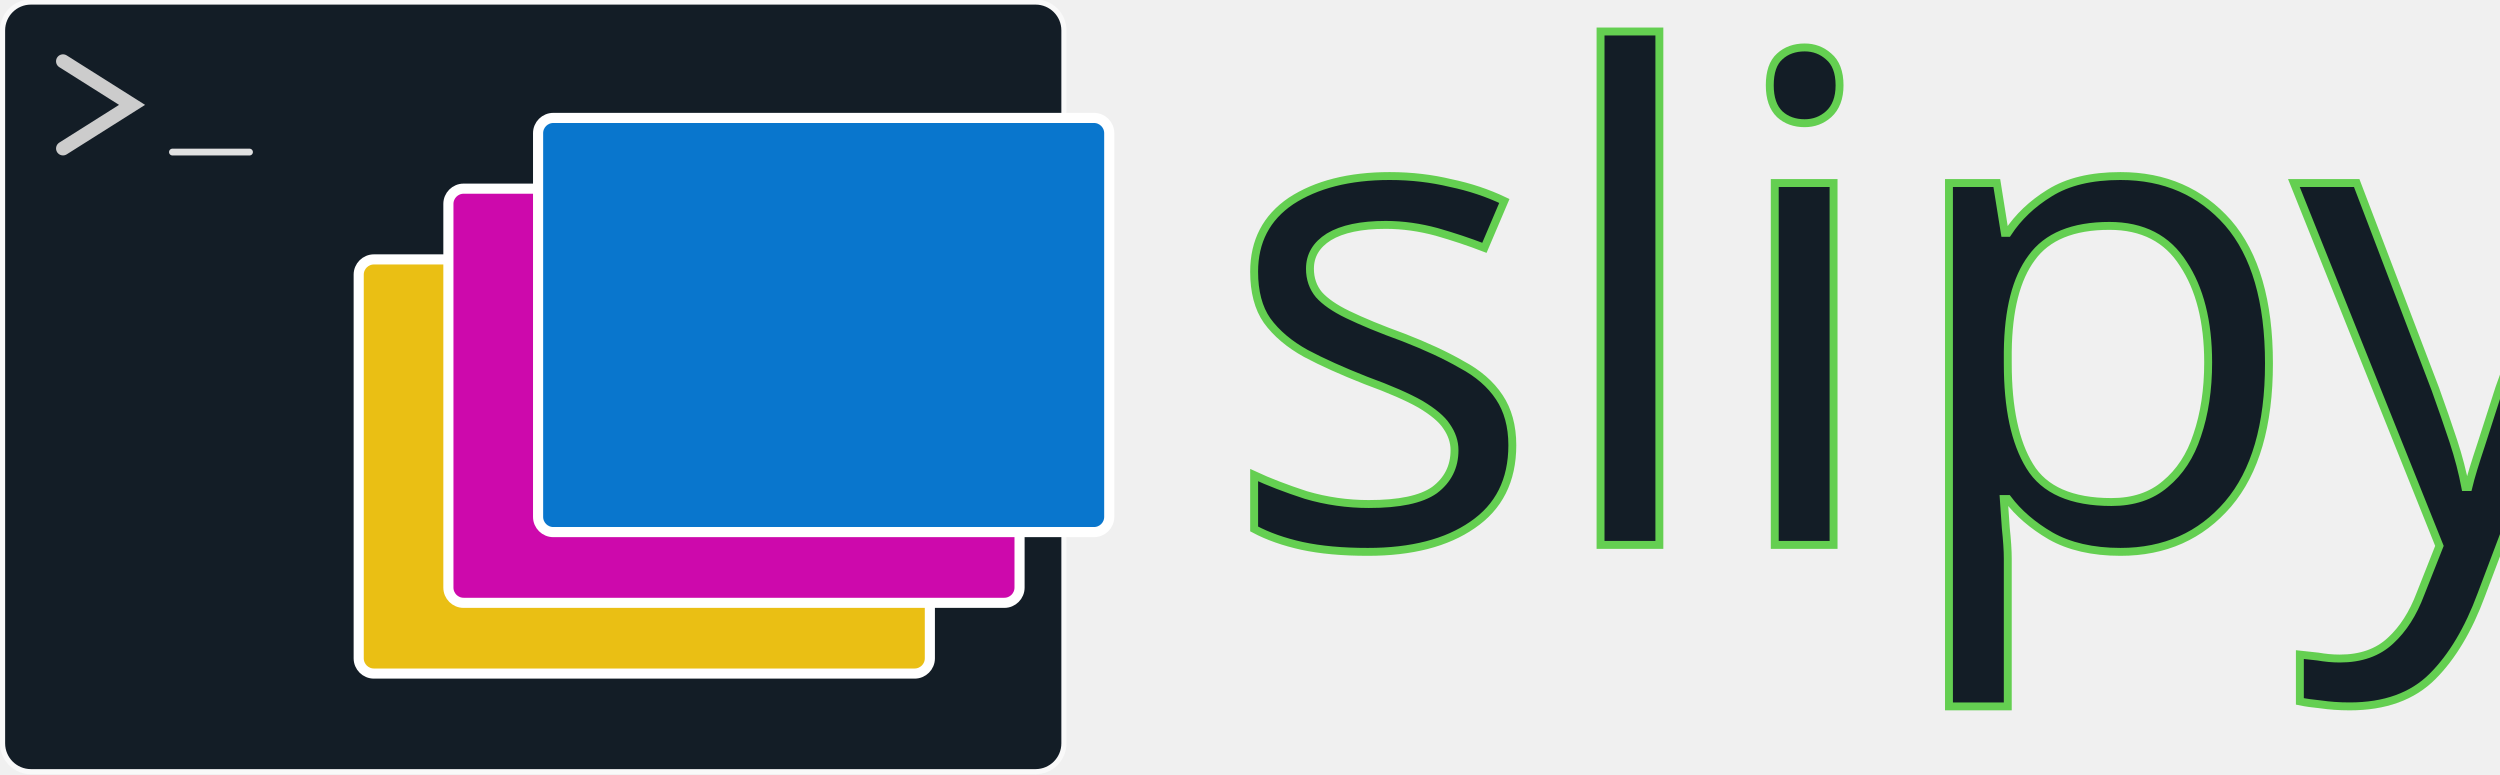
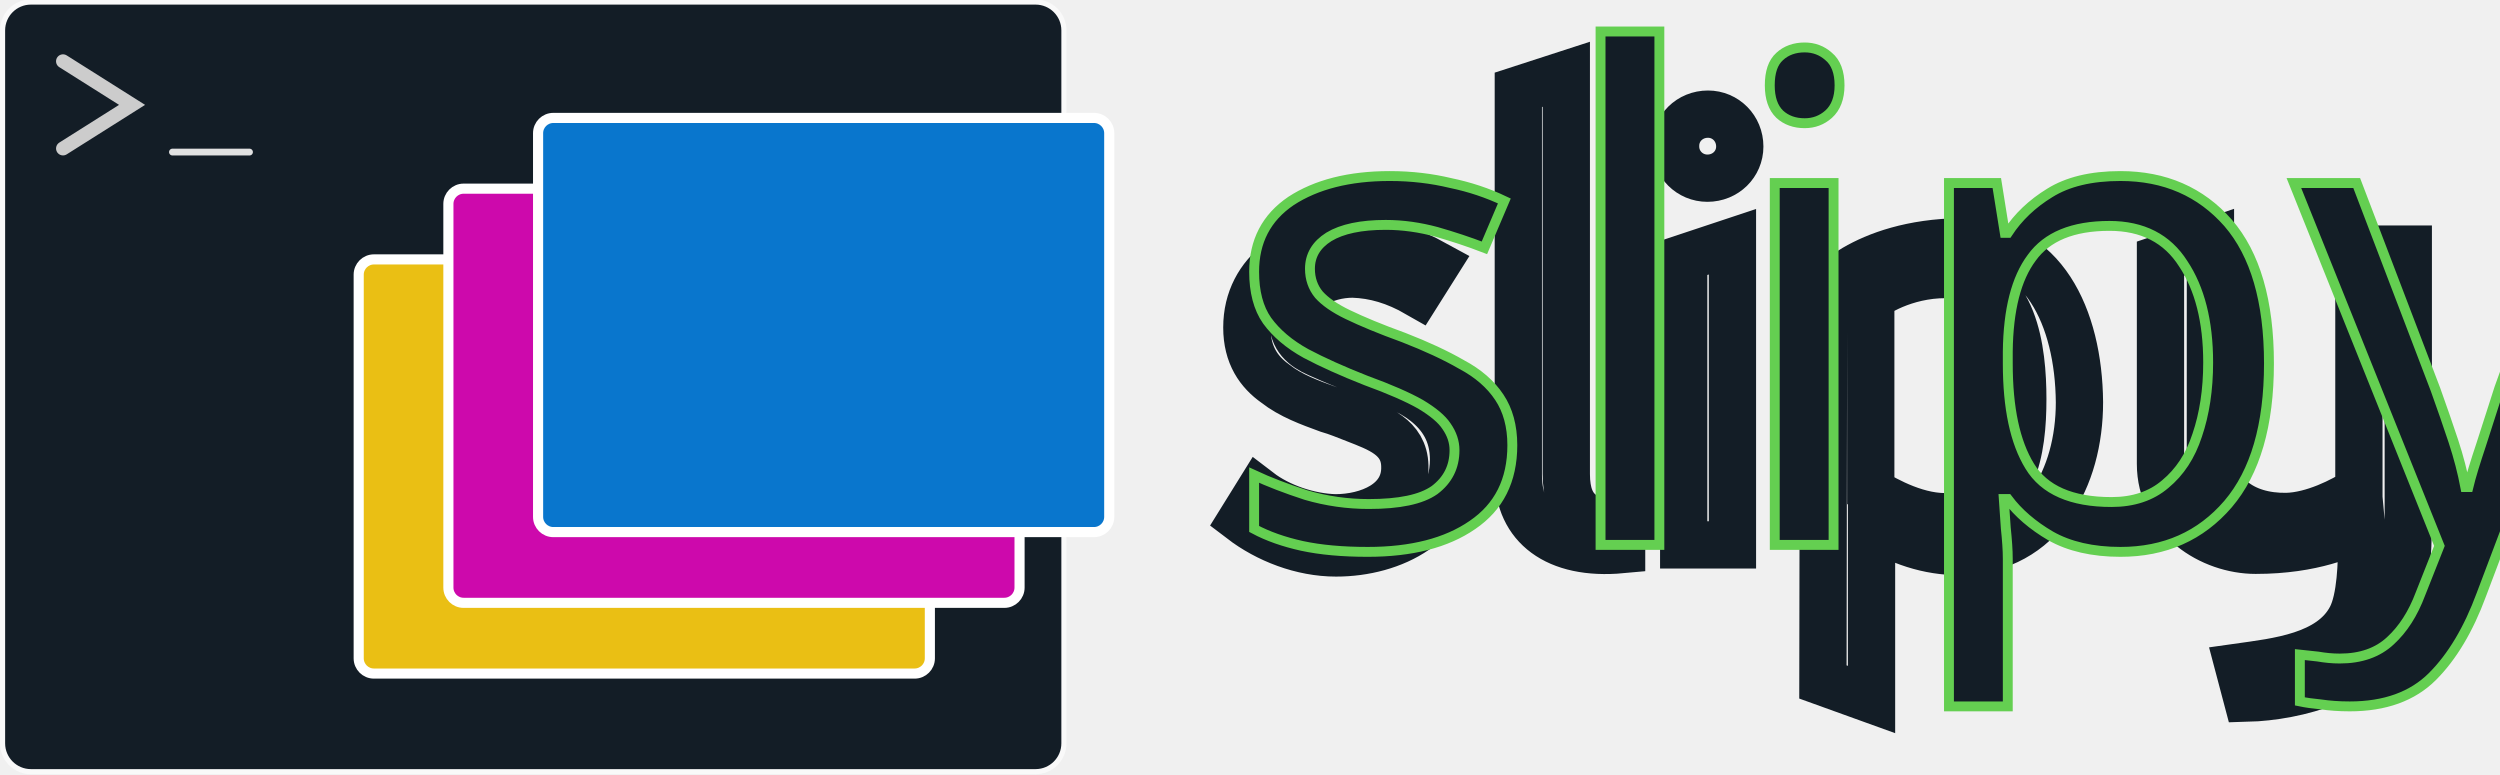
- <svg xmlns="http://www.w3.org/2000/svg" width="1271.142mm" height="393.929mm" viewBox="0 0 1271.142 393.929" version="1.1" id="svg8">
+ <svg xmlns="http://www.w3.org/2000/svg" xmlns:xlink="http://www.w3.org/1999/xlink" width="1271.142mm" height="393.929mm" viewBox="0 0 1271.142 393.929" version="1.1" id="svg8">
  <defs id="defs2" />
  <g id="layer1" transform="translate(117.6008,224.5152)">
    <g id="g839" transform="translate(-2.26791,-0.265062)">
      <rect ry="14.412" y="-223.212" x="-114.03" height="391.323" width="539.656" id="rect815" style="fill:#131d26;fill-opacity:1;stroke:#f9f9f9;stroke-width:2.606;stroke-miterlimit:4;stroke-dasharray:none;stroke-dashoffset:0;stroke-opacity:1" />
      <g transform="matrix(7.496548,0,0,7.496548,-496.973,-457.0088)" id="g874">
        <path style="fill:none;stroke:#cccccc;stroke-width:0.943;stroke-linecap:round;stroke-linejoin:miter;stroke-miterlimit:4;stroke-dasharray:none;stroke-opacity:1" d="m 55.181,35.205 4.685,2.957 -4.684,2.957" id="path868" />
        <path style="fill:none;stroke:#e1e1e1;stroke-width:0.462;stroke-linecap:round;stroke-linejoin:miter;stroke-miterlimit:4;stroke-dasharray:none;stroke-opacity:1" d="M 67.831,41.363 H 62.605" id="path870" />
      </g>
      <rect ry="7.756" y="-92.354" x="67.051" height="210.586" width="290.41" id="rect815-9" style="fill:#eabf14;fill-opacity:1;stroke:#ffffff;stroke-width:5.15;stroke-miterlimit:4;stroke-dasharray:none;stroke-dashoffset:0;stroke-opacity:1" />
      <rect ry="7.756" y="-128.322" x="112.654" height="210.586" width="290.41" id="rect815-9-2" style="fill:#cd09ac;fill-opacity:1;stroke:#ffffff;stroke-width:5.15;stroke-miterlimit:4;stroke-dasharray:none;stroke-dashoffset:0;stroke-opacity:1" />
      <rect ry="7.756" y="-164.29" x="158.258" height="210.586" width="290.41" id="rect815-9-2-8" style="fill:#0976cd;fill-opacity:1;stroke:#ffffff;stroke-width:5.15;stroke-miterlimit:4;stroke-dasharray:none;stroke-dashoffset:0;stroke-opacity:1" />
    </g>
-     <g transform="matrix(32.44004,0,0,32.44004,-2115.556,-3898.936)" id="layer1-3" style="fill:#131d26;fill-opacity:1;stroke:#64cf51;stroke-width:0.124;stroke-miterlimit:4;stroke-dasharray:none;stroke-opacity:1">
-       <text id="text817" y="121.808" x="80.698" style="font-style:normal;font-variant:normal;font-weight:normal;font-stretch:normal;font-size:10.583px;line-height:1.25;font-family:Flux;-inkscape-font-specification:Flux;letter-spacing:0px;word-spacing:0px;fill:#131d26;fill-opacity:1;stroke:#64cf51;stroke-width:0.124;stroke-miterlimit:4;stroke-dasharray:none;stroke-opacity:1" xml:space="preserve">
-         <tspan style="fill:#131d26;fill-opacity:1;stroke:#64cf51;stroke-width:0.124;stroke-miterlimit:4;stroke-dasharray:none;stroke-opacity:1" y="121.808" x="80.698" id="tspan815">slipy</tspan>
+     <g transform="matrix(32.44004,0,0,32.44004,-2115.556,-3898.936)" id="layer1-3" style="fill:#131d26;fill-opacity:1;stroke:#64cf51;stroke-width:0.134;stroke-miterlimit:4;stroke-dasharray:none;stroke-opacity:1">
+       <path xlink:href="#text817" style="font-style:normal;font-variant:normal;font-weight:normal;font-stretch:normal;font-size:10.583px;line-height:1.25;font-family:Flux;-inkscape-font-specification:Flux;letter-spacing:0px;word-spacing:0px;fill:none;fill-opacity:1;stroke:#131d26;stroke-width:0.741;stroke-miterlimit:4;stroke-dasharray:none;stroke-opacity:1" id="path2338" d="m 86.139,114.432 -0.752,0.244 v 6.043 c 0,0.794 0.593,1.259 1.619,1.164 v -0.402 c -0.54,-0.021 -0.867,-0.169 -0.867,-0.783 z m 2.221,0.625 c -0.286,0 -0.508,0.221 -0.508,0.496 v 0.012 c 0,0.275 0.223,0.496 0.498,0.496 0.286,0 0.508,-0.221 0.508,-0.496 0,-0.286 -0.223,-0.508 -0.498,-0.508 z m -5.607,1.967 c -0.826,0 -1.621,0.488 -1.621,1.377 0,0.434 0.191,0.699 0.445,0.879 0.243,0.191 0.54,0.297 0.826,0.402 0.148,0.042 0.296,0.105 0.434,0.158 0.349,0.138 0.761,0.275 0.771,0.73 0.021,0.582 -0.582,0.814 -1.09,0.814 -0.413,-0.011 -0.878,-0.169 -1.195,-0.412 l -0.275,0.443 c 0.402,0.307 0.943,0.52 1.482,0.52 0.889,0 1.831,-0.466 1.842,-1.461 0,-0.423 -0.191,-0.699 -0.445,-0.9 -0.243,-0.191 -0.54,-0.296 -0.826,-0.412 -0.296,-0.116 -0.613,-0.244 -0.846,-0.35 -0.243,-0.106 -0.402,-0.253 -0.402,-0.518 0.011,-0.497 0.497,-0.73 0.941,-0.73 0.339,0.011 0.666,0.106 1.016,0.307 l 0.287,-0.455 c -0.423,-0.233 -0.868,-0.393 -1.344,-0.393 z m 5.99,0.033 -0.764,0.254 v 4.498 h 0.764 z m 3.586,0 c -1.566,0.021 -2.169,0.814 -2.158,0.814 l -0.01,6.086 0.762,0.275 v -2.742 c 0.434,0.265 0.878,0.424 1.396,0.424 1.27,-0.042 1.863,-1.155 1.863,-2.34 -0.011,-1.344 -0.582,-2.529 -1.842,-2.508 z m 3.906,0 -0.783,0.264 v 3.217 c 0,0.857 0.794,1.355 1.492,1.355 0.91,0 1.429,-0.254 1.662,-0.359 0.011,0.116 0,0.085 0,0.201 0,0.339 -0.011,0.92 -0.17,1.217 -0.318,0.603 -1.165,0.687 -1.758,0.771 l 0.129,0.488 c 0.783,-0.021 1.884,-0.318 2.275,-1.059 0.222,-0.423 0.254,-1.238 0.254,-1.777 v -4.203 H 98.562 v 3.779 c -0.254,0.169 -0.72,0.402 -1.133,0.412 -0.688,0.011 -1.195,-0.359 -1.195,-1.068 z m -4.033,0.518 c 0.963,0.042 1.092,1.185 1.092,1.947 0,0.783 -0.129,1.778 -1.145,1.842 -0.476,0.032 -0.984,-0.244 -1.238,-0.402 v -3.016 c 0.106,-0.106 0.635,-0.413 1.291,-0.371 z" />
+       <text id="text817" y="121.808" x="80.698" style="font-style:normal;font-variant:normal;font-weight:normal;font-stretch:normal;font-size:10.583px;line-height:1.25;font-family:Flux;-inkscape-font-specification:Flux;letter-spacing:0px;word-spacing:0px;fill:#131d26;fill-opacity:1;stroke:#64cf51;stroke-width:0.155;stroke-miterlimit:4;stroke-dasharray:none;stroke-opacity:1" xml:space="preserve">
+         <tspan style="fill:#131d26;fill-opacity:1;stroke:#64cf51;stroke-width:0.155;stroke-miterlimit:4;stroke-dasharray:none;stroke-opacity:1" y="121.808" x="80.698" id="tspan815">slipy</tspan>
      </text>
    </g>
  </g>
</svg>
